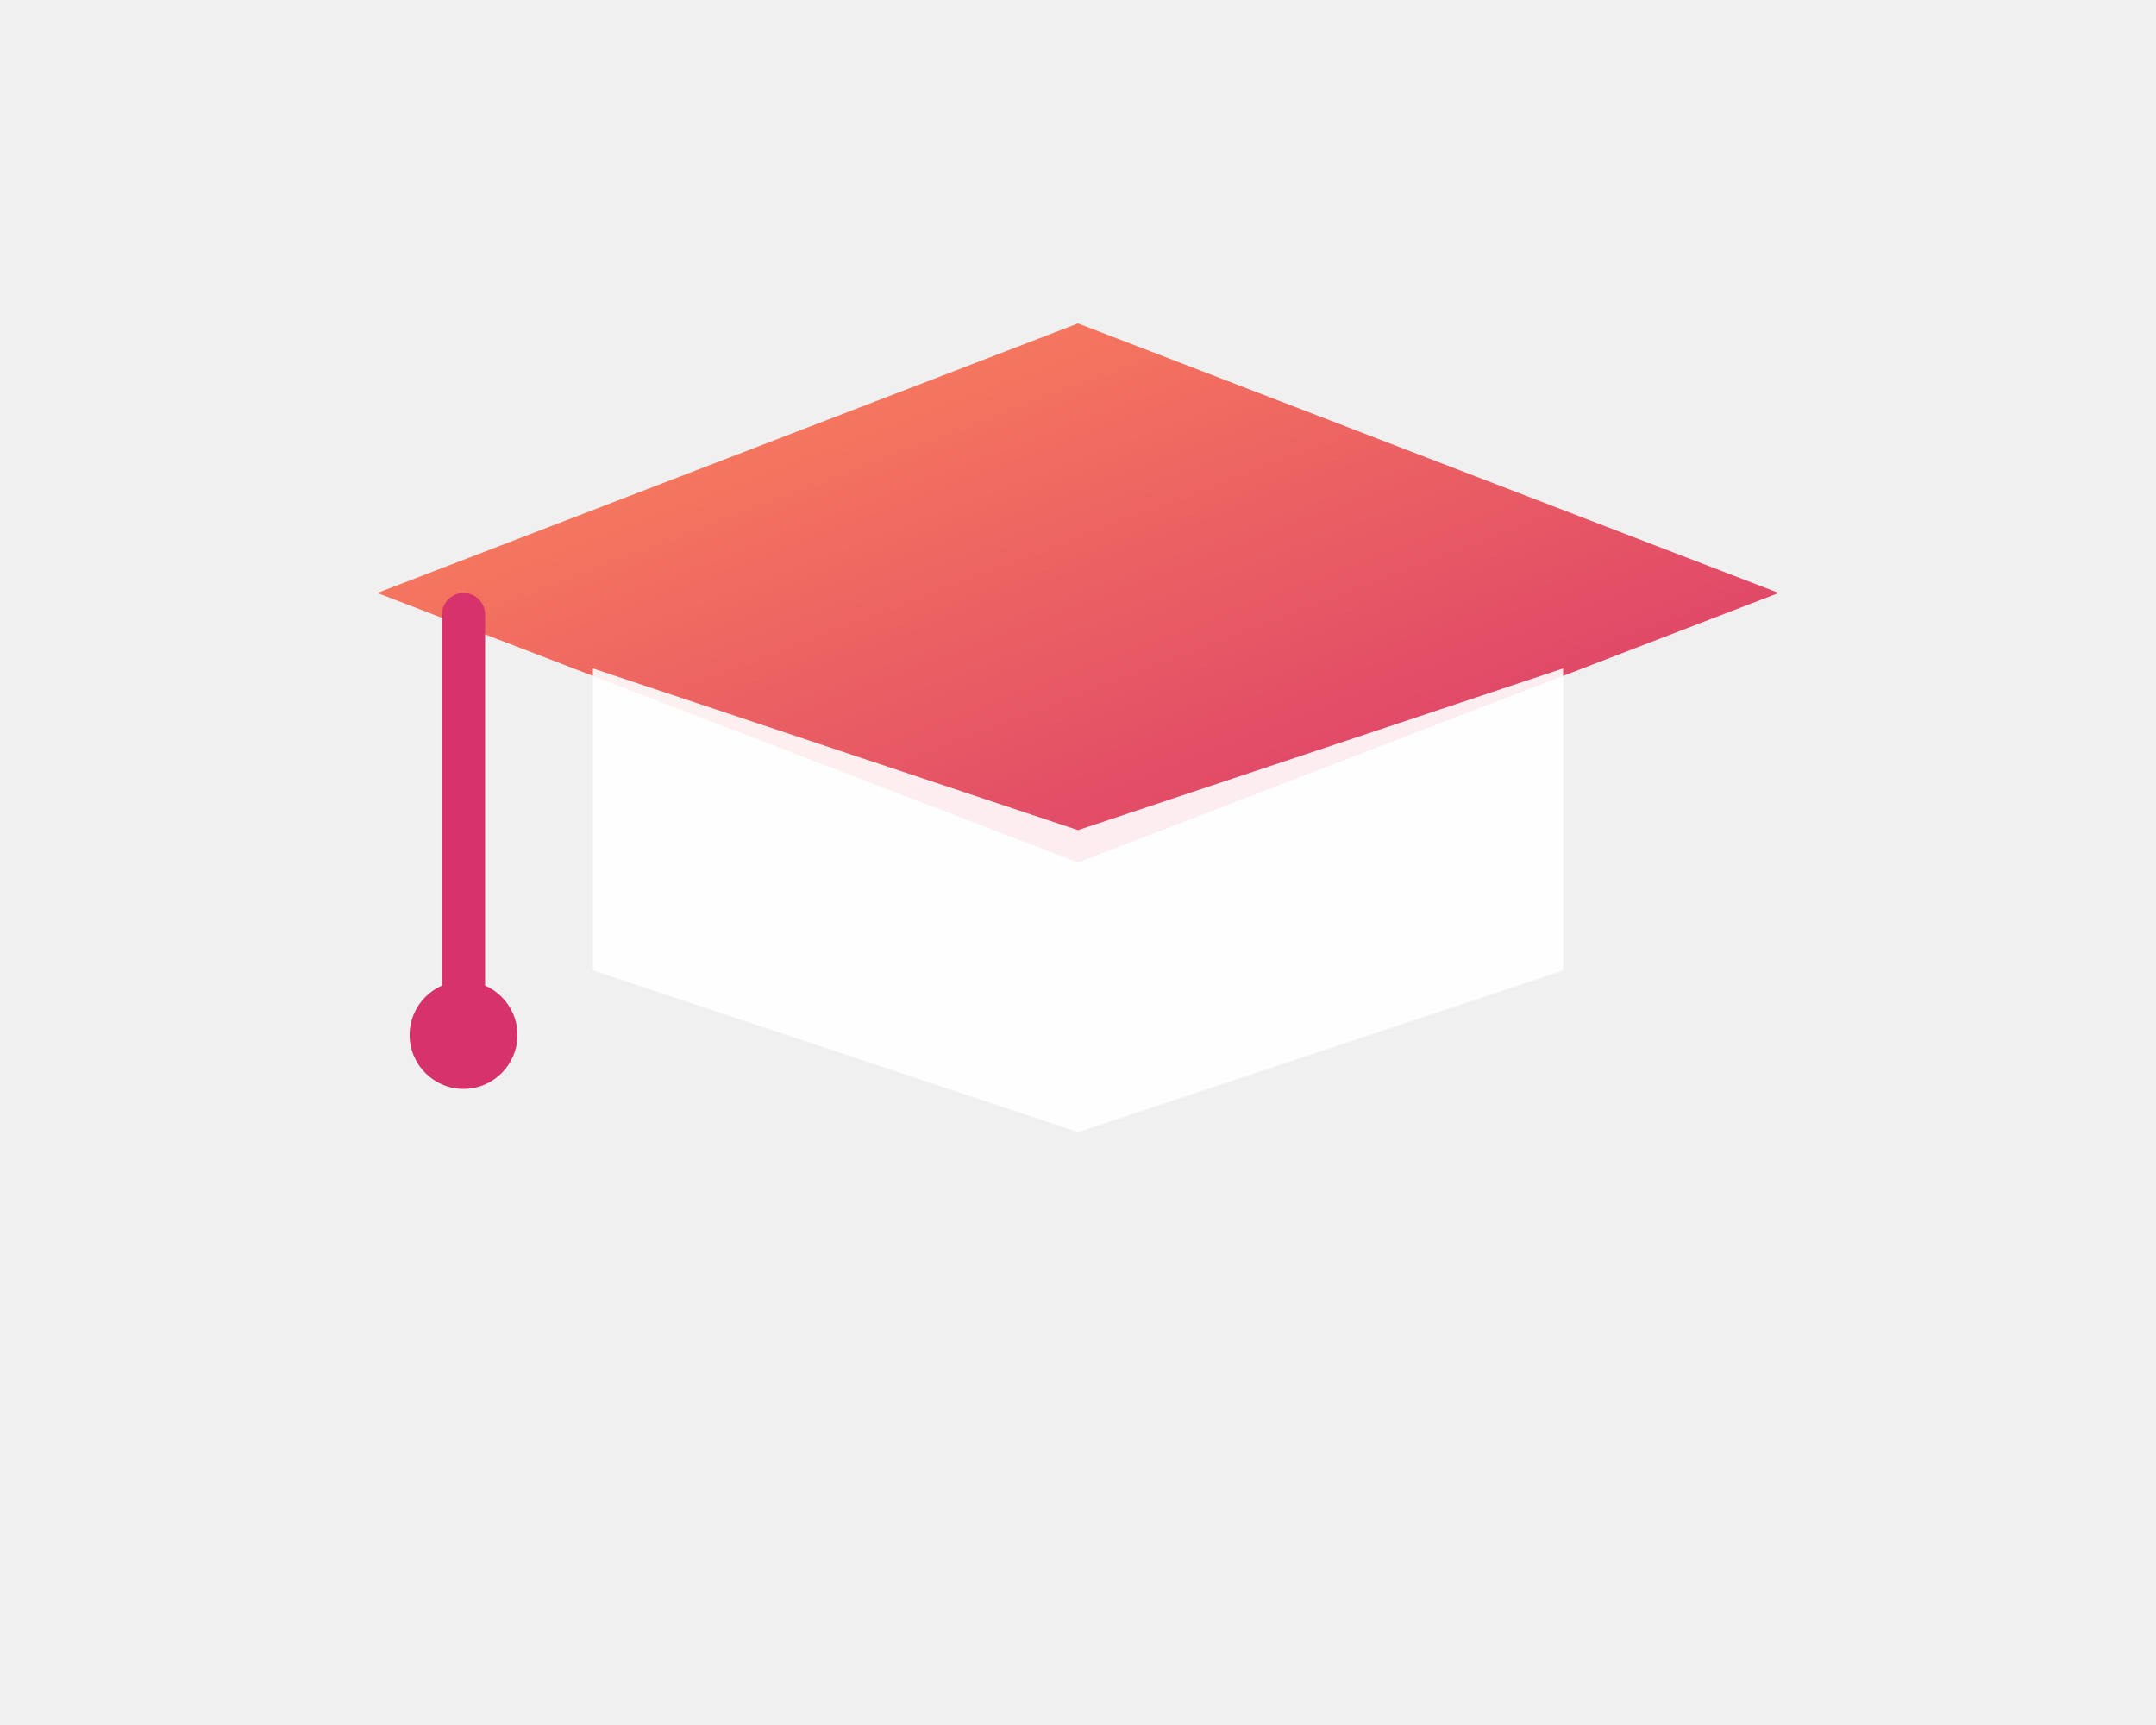
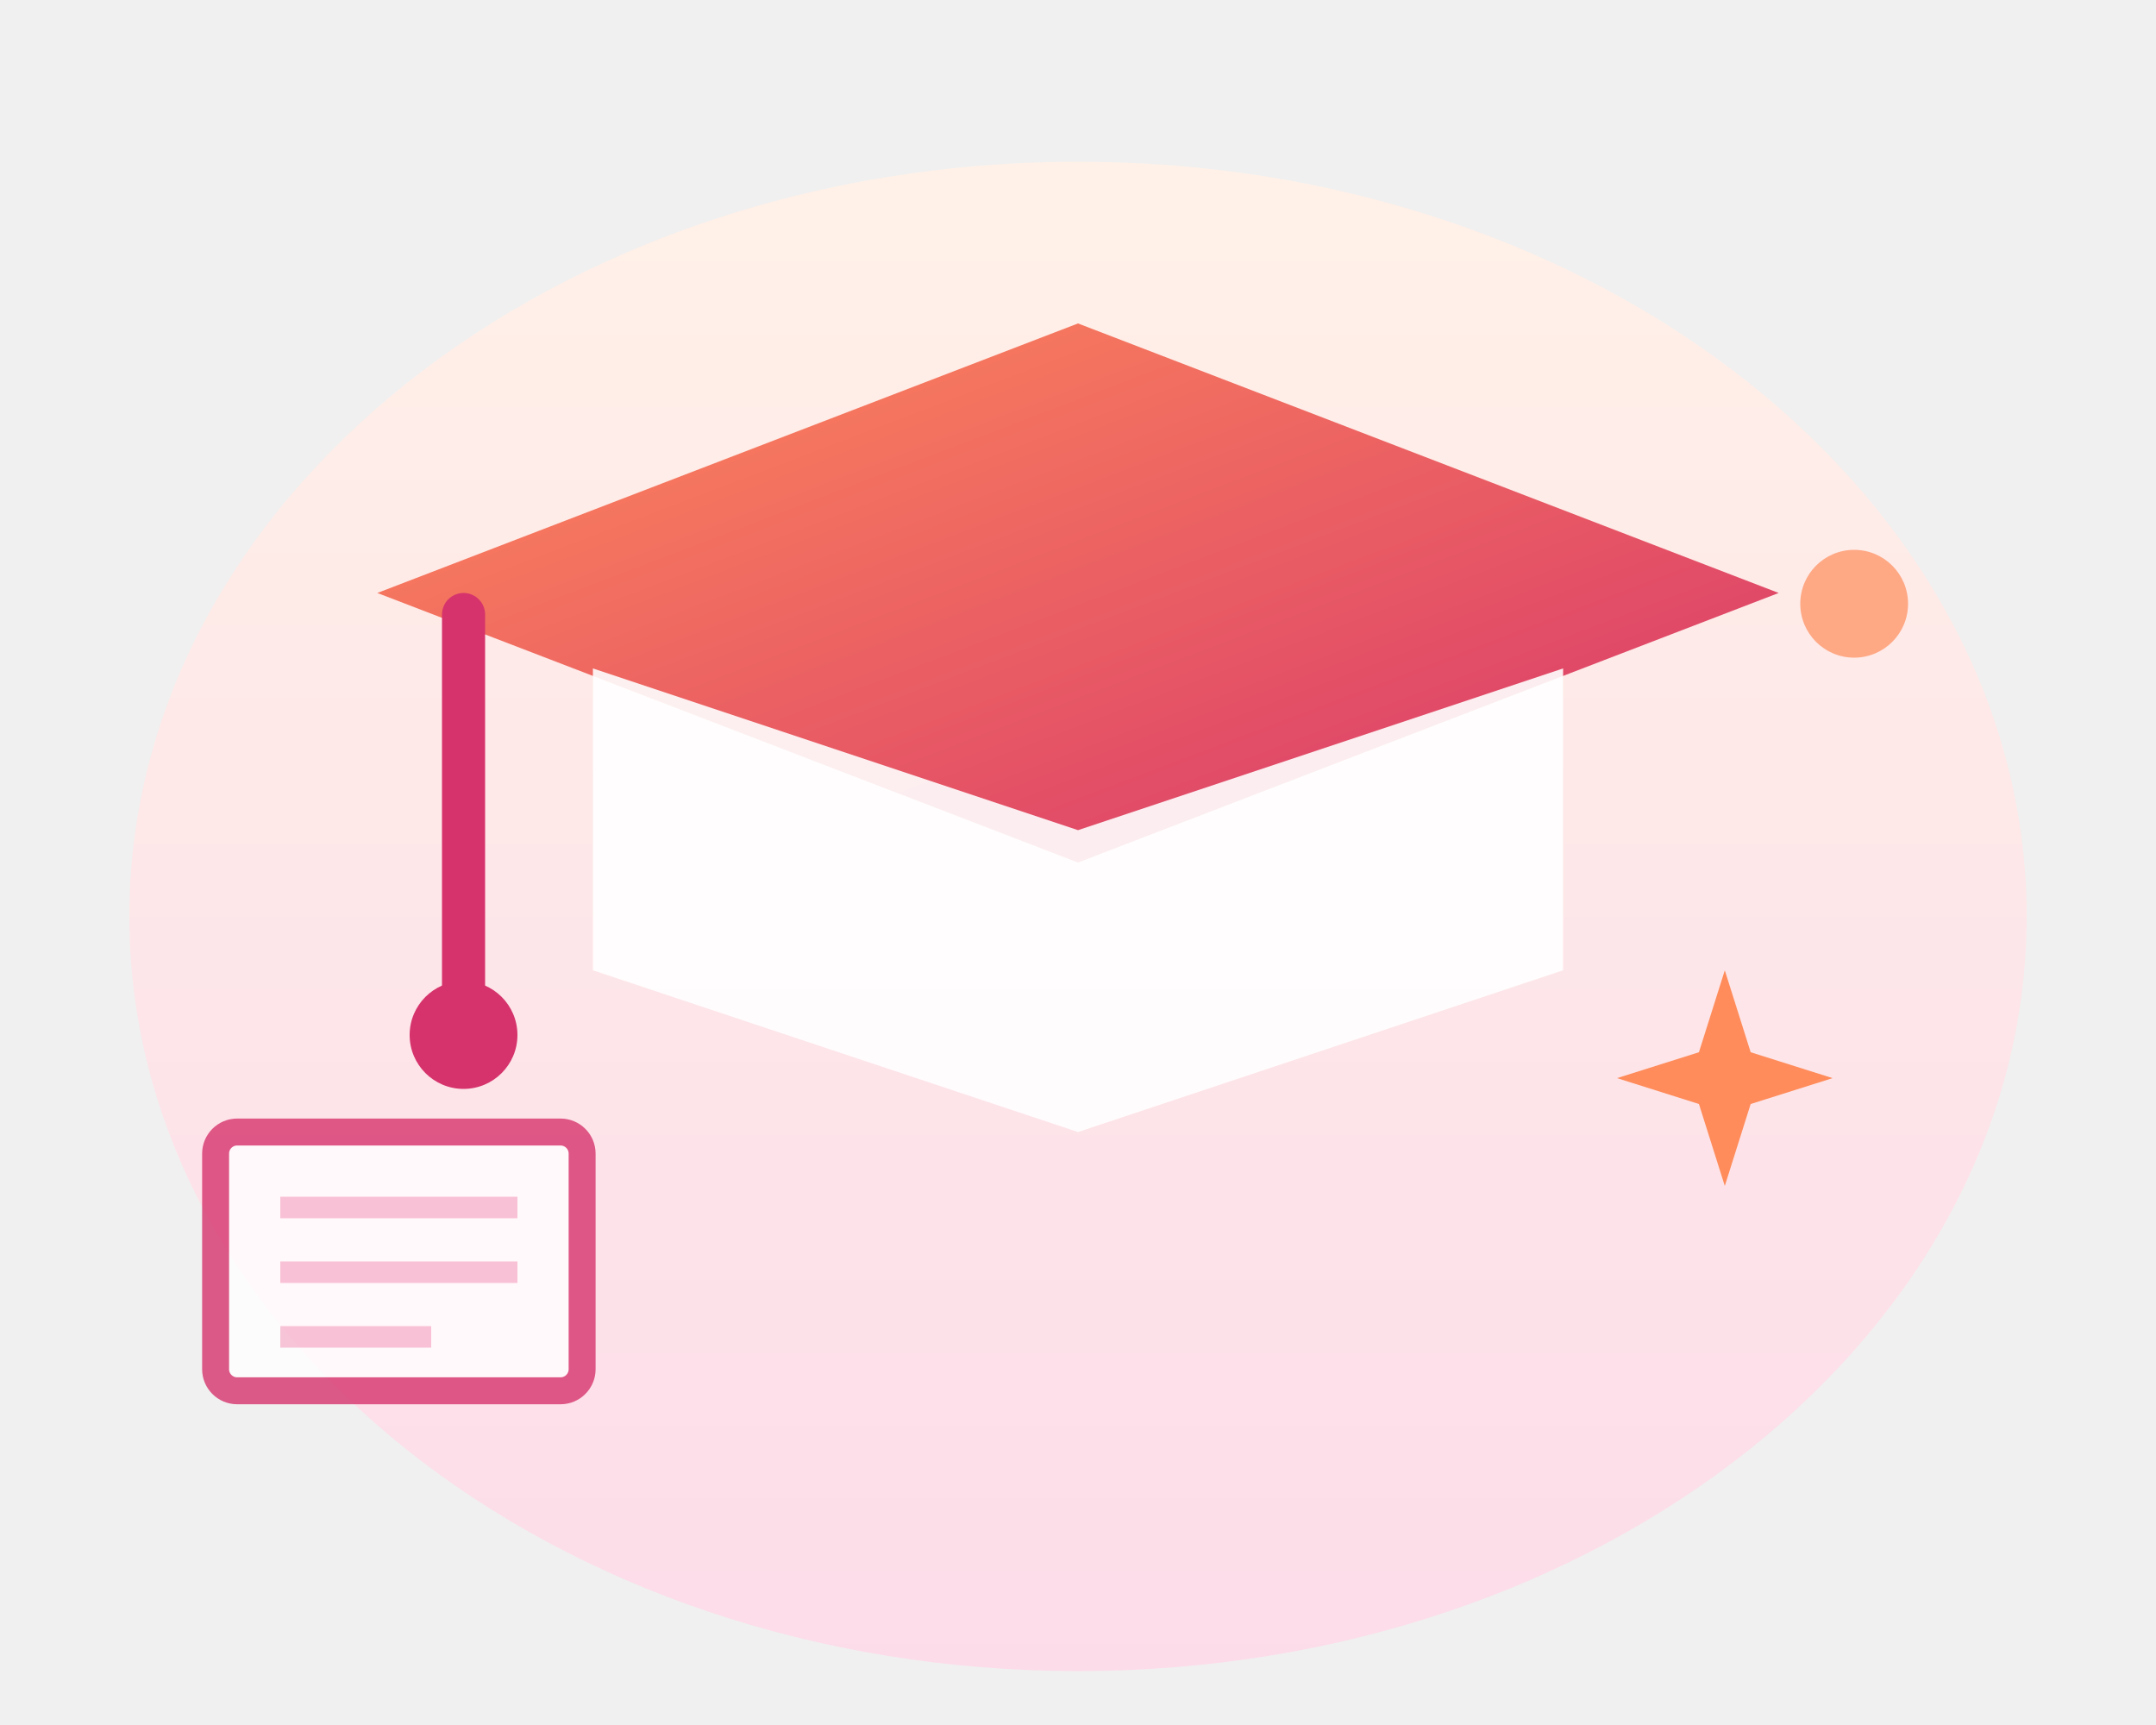
<svg xmlns="http://www.w3.org/2000/svg" viewBox="0 0 200 160">
  <defs>
    <linearGradient id="g6" x1="0" y1="0" x2="1" y2="1">
      <stop offset="0%" stop-color="#FF8C5A" />
      <stop offset="100%" stop-color="#D6336C" />
    </linearGradient>
+     <linearGradient id="g6b" x1="0" y1="0" x2="0" y2="1">
+       <stop offset="0%" stop-color="#FFF1E8" />
+       <stop offset="100%" stop-color="#FCDCE9" />
+     </linearGradient>
  </defs>
+   <ellipse cx="100" cy="85" rx="88" ry="70" fill="url(#g6b)" />
+   <g transform="translate(20,105)" opacity="0.8">
+     <rect x="0" y="0" width="34" height="24" rx="2" fill="#fff" stroke="#D6336C" stroke-width="2.5" />
+     <line x1="6" y1="7" x2="28" y2="7" stroke="#F7B9CF" stroke-width="2" />
+     <line x1="6" y1="13" x2="28" y2="13" stroke="#F7B9CF" stroke-width="2" />
+     <line x1="6" y1="19" x2="20" y2="19" stroke="#F7B9CF" stroke-width="2" />
+   </g>
  <g transform="translate(35,30)">
    <polygon points="65,0 130,25 65,50 0,25" fill="url(#g6)" />
    <polygon points="20,32 20,60 65,75 110,60 110,32 65,47" fill="#fff" opacity="0.9" />
    <line x1="8" y1="27" x2="8" y2="62" stroke="#D6336C" stroke-width="4" stroke-linecap="round" />
    <circle cx="8" cy="66" r="5" fill="#D6336C" />
  </g>
+   <g transform="translate(160,100)" fill="#FF8C5A">
+     <path d="M0 -10 L2.4 -2.4 L10 0 L2.4 2.4 L0 10 L-2.4 2.4 L-10 0 L-2.4 -2.4 Z" />
+   </g>
+   <circle cx="172" cy="56" r="5" fill="#FF8C5A" opacity="0.7" />
</svg>
